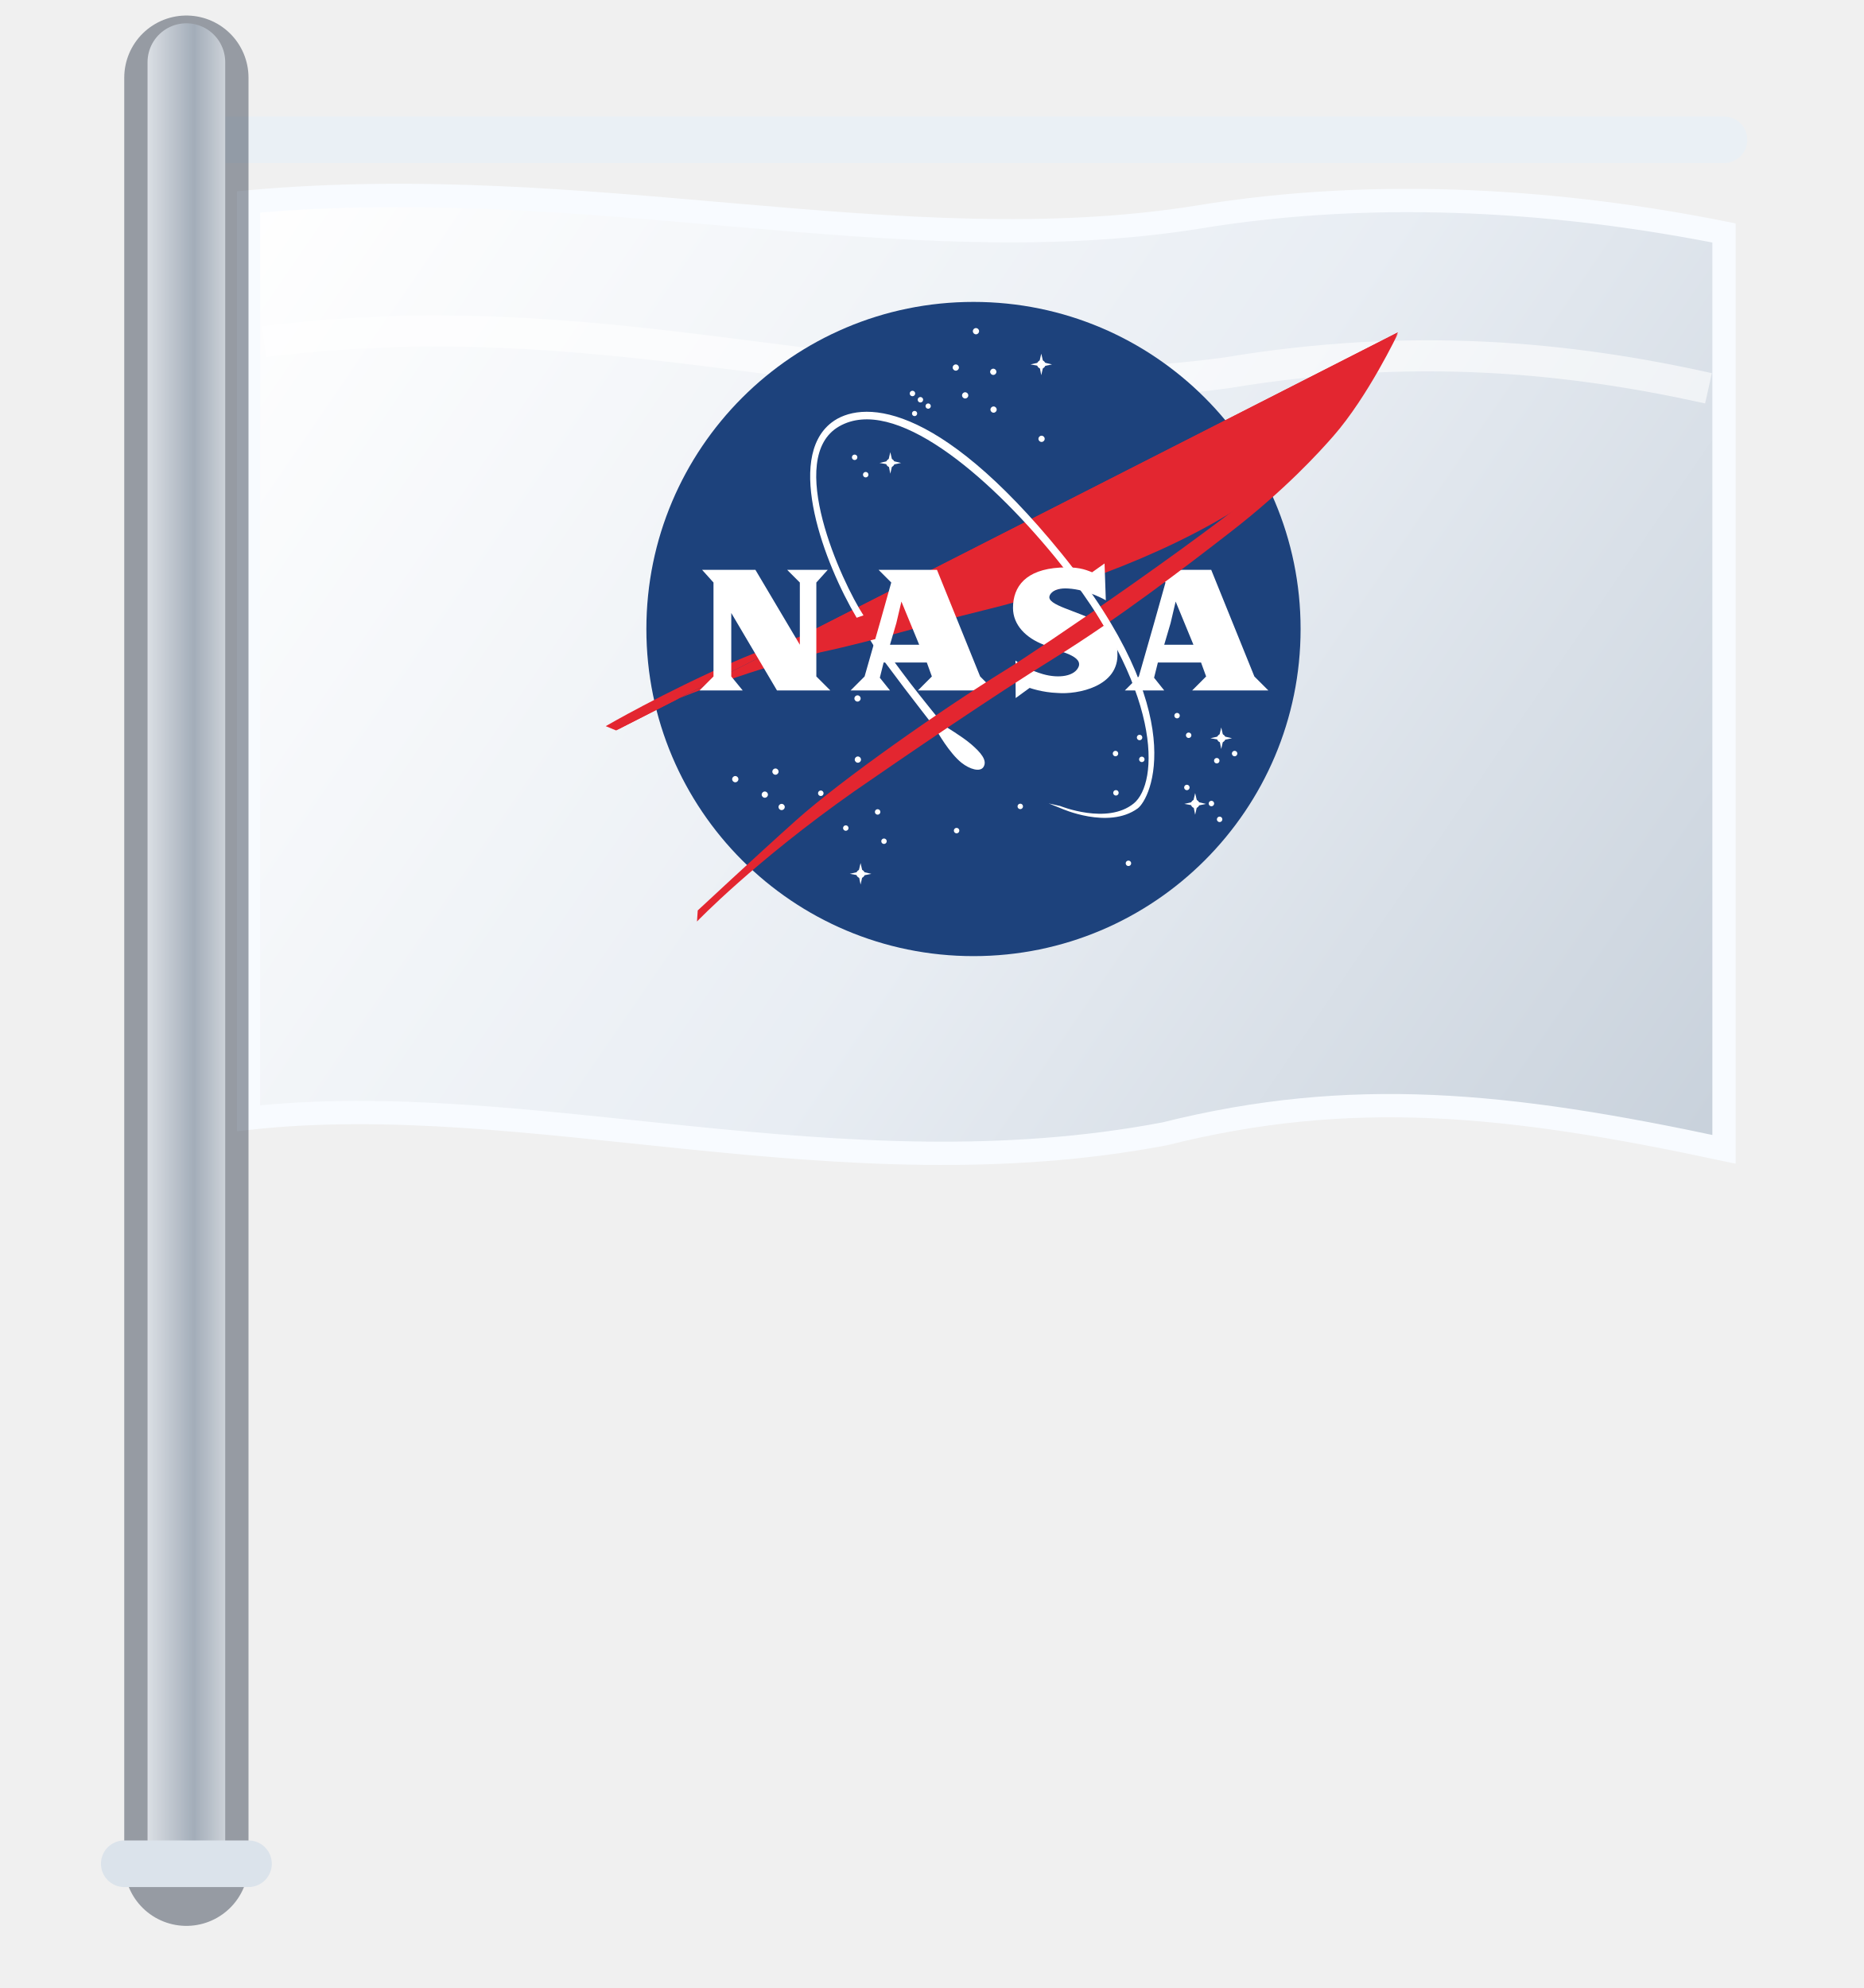
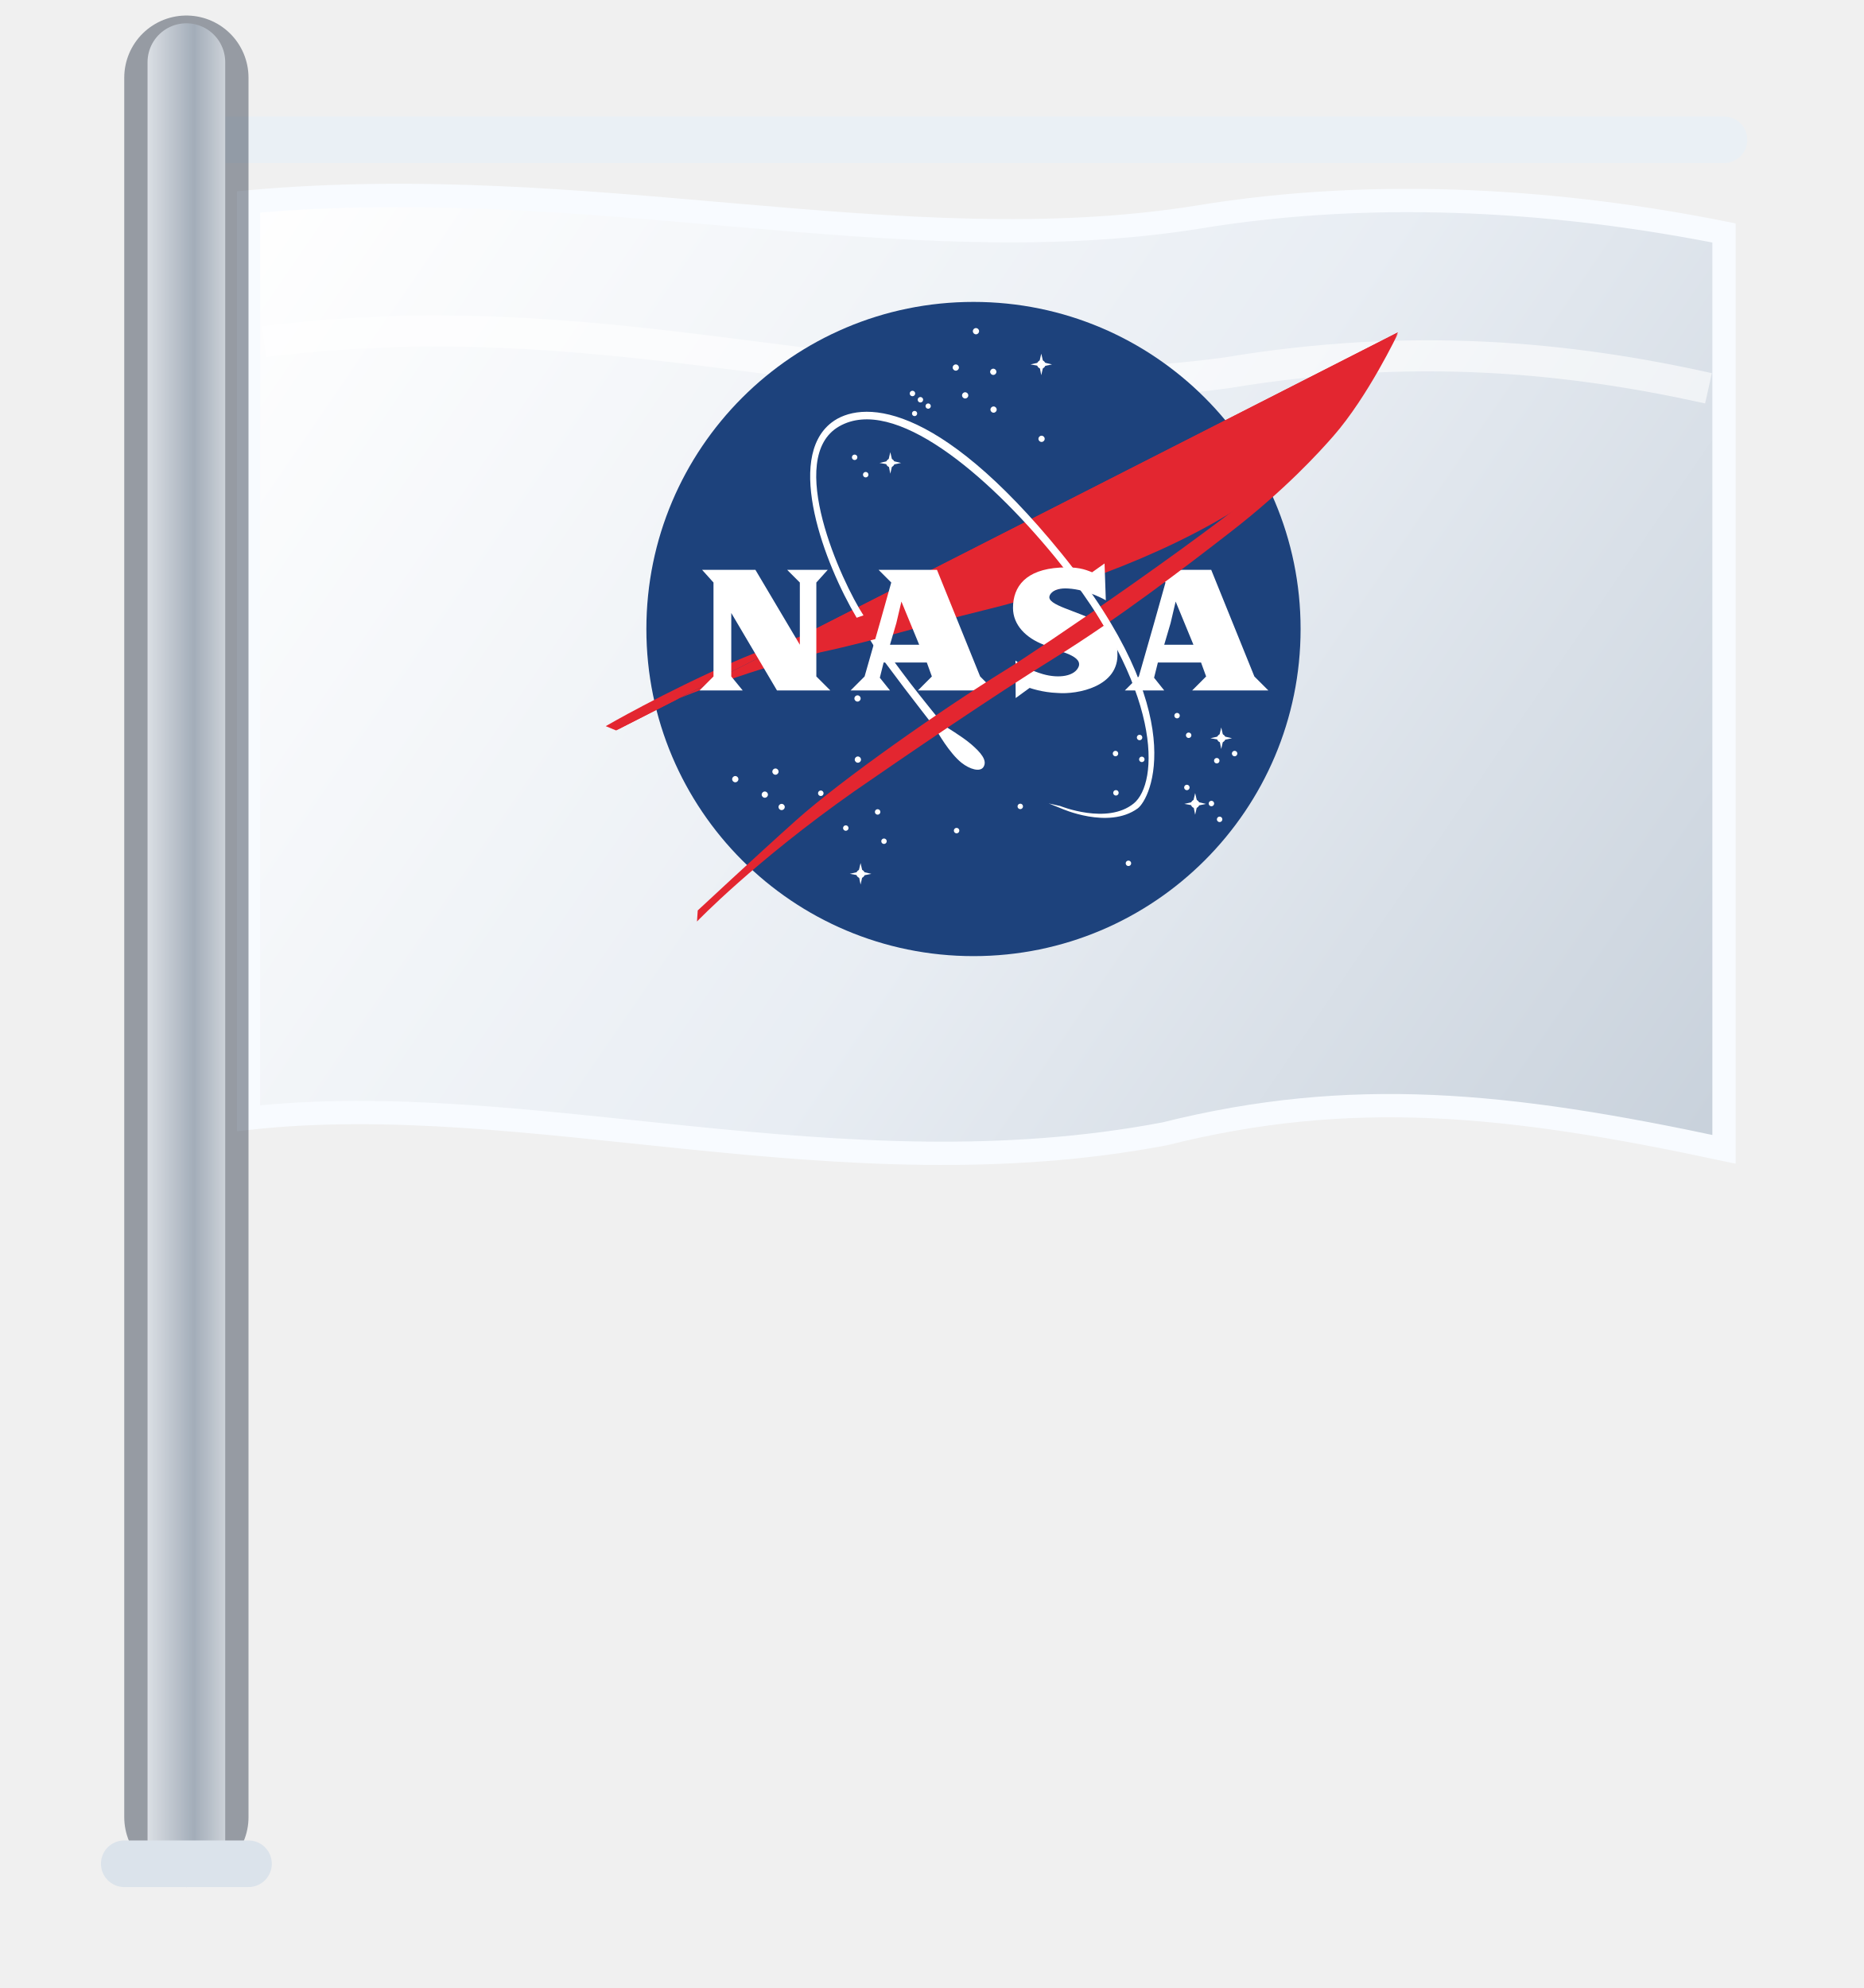
<svg xmlns="http://www.w3.org/2000/svg" viewBox="0 0 120 128" fill="none">
  <defs>
    <linearGradient id="cloth" x1="16" y1="12" x2="108" y2="75" gradientUnits="userSpaceOnUse">
      <stop stop-color="#fff" />
      <stop offset=".56" stop-color="#e8edf3" />
      <stop offset="1" stop-color="#c9d2dc" />
    </linearGradient>
    <linearGradient id="pole" x1="8" y1="0" x2="17" y2="0" gradientUnits="userSpaceOnUse">
      <stop stop-color="#f7f8fa" />
      <stop offset=".5" stop-color="#a3adb9" />
      <stop offset="1" stop-color="#fff" />
    </linearGradient>
  </defs>
  <path d="M13 9h98" stroke="#eaf0f5" stroke-width="3" stroke-linecap="round" />
  <path d="M16 13C38 11 58 17 77 14c12-2 24-1 34 1v59c-14-3-24-4-36-1-21 4-41-3-59-1V13Z" fill="url(#cloth)" stroke="#f8fbff" stroke-width="1.5" />
  <path d="M17 22c24-3 40 5 62 2 12-2 22-1 31 1" stroke="#fff" stroke-opacity=".6" stroke-width="2" />
  <svg x="39" y="18" width="51" height="45" viewBox="0 0 1523.643 1258.418">
    <path fill="#1D427C" d="M78.174,629.199C78.174,281.699,359.873,0,707.373,0c347.5,0,629.2,281.699,629.2,629.199 s-281.699,629.219-629.2,629.219C359.873,1258.418,78.174,976.699,78.174,629.199" />
    <path fill="#FFFFFF" d="M706.143,56.338c0-3.32,2.676-5.996,5.996-5.996s5.996,2.676,5.996,5.996s-2.676,5.996-5.996,5.996 S706.143,59.658,706.143,56.338" />
    <path fill="#FFFFFF" d="M739.434,134.453c0-3.311,2.705-6.016,6.025-6.016s5.996,2.705,5.996,6.016c0,3.32-2.676,6.006-5.996,6.006 S739.434,137.773,739.434,134.453" />
    <path fill="#FFFFFF" d="M667.334,126.26c0-3.32,2.705-6.006,6.025-6.006c3.301,0,5.996,2.686,5.996,6.006s-2.695,6.016-5.996,6.016 C670.039,132.275,667.334,129.58,667.334,126.26" />
    <path fill="#FFFFFF" d="M685.381,179.795c0-3.32,2.676-5.996,5.996-5.996s5.996,2.676,5.996,5.996s-2.676,6.006-5.996,6.006 S685.381,183.115,685.381,179.795" />
    <path fill="#FFFFFF" d="M740,207.1c0-3.301,2.676-6.006,5.996-6.006s6.025,2.705,6.025,6.006c0,3.34-2.705,6.016-6.025,6.016 S740,210.439,740,207.1" />
    <path fill="#FFFFFF" d="M832.295,263.379c0-3.32,2.705-6.025,6.025-6.025s6.016,2.705,6.016,6.025s-2.695,5.996-6.016,5.996 S832.295,266.699,832.295,263.379" />
    <path fill="#FFFFFF" d="M584.717,176.182c0-2.9,2.363-5.264,5.264-5.264s5.254,2.363,5.254,5.264s-2.354,5.254-5.254,5.254 S584.717,179.082,584.717,176.182" />
    <path fill="#FFFFFF" d="M600.039,188.193c0-2.871,2.354-5.234,5.264-5.234c2.871,0,5.234,2.363,5.234,5.234 c0,2.9-2.363,5.264-5.234,5.264C602.393,193.457,600.039,191.094,600.039,188.193" />
    <path fill="#FFFFFF" d="M615.117,200.4c0-2.822,2.275-5.098,5.078-5.098s5.088,2.275,5.088,5.098c0,2.793-2.285,5.078-5.088,5.078 S615.117,203.193,615.117,200.4" />
    <path fill="#FFFFFF" d="M589.072,214.678c0-2.764,2.246-5,4.98-5c2.764,0,5,2.236,5,5s-2.236,5-5,5 C591.318,219.678,589.072,217.441,589.072,214.678" />
    <polyline fill="#FFFFFF" points="817.061,120.254 833.857,116.338 837.754,99.541 841.68,116.338 858.477,120.254 841.68,123.76 837.754,140.977 834.258,123.359 817.061,120.254" />
    <path fill="#FFFFFF" d="M829.717,120.254c0-4.434,3.604-8.057,8.037-8.057c4.443,0,8.066,3.623,8.066,8.057 c0,4.443-3.623,8.047-8.066,8.047C833.32,128.301,829.717,124.697,829.717,120.254" />
    <polyline fill="#FFFFFF" points="526.66,309.756 543.457,305.84 547.373,289.033 551.299,305.84 568.096,309.756 551.299,313.281 547.373,330.479 543.877,312.861 526.66,309.756" />
    <path fill="#FFFFFF" d="M539.336,309.756c0-4.434,3.604-8.037,8.037-8.037c4.463,0,8.066,3.604,8.066,8.037 c0,4.463-3.604,8.066-8.066,8.066C542.939,317.822,539.336,314.219,539.336,309.756" />
    <path fill="#FFFFFF" d="M473.516,298.916c0-2.92,2.363-5.254,5.264-5.254s5.254,2.334,5.254,5.254c0,2.9-2.354,5.244-5.254,5.244 S473.516,301.816,473.516,298.916" />
    <path fill="#FFFFFF" d="M494.795,332.334c0-2.9,2.363-5.234,5.264-5.234s5.264,2.334,5.264,5.234s-2.363,5.264-5.264,5.264 S494.795,335.234,494.795,332.334" />
    <path fill="#FFFFFF" d="M243.174,918.037c0-3.32,2.705-6.016,6.006-6.016c3.32,0,6.016,2.695,6.016,6.016s-2.695,6.006-6.016,6.006 C245.879,924.043,243.174,921.357,243.174,918.037" />
    <path fill="#FFFFFF" d="M478.32,762.822c0-3.32,2.676-6.025,5.996-6.025s6.025,2.705,6.025,6.025s-2.705,5.996-6.025,5.996 S478.32,766.143,478.32,762.822" />
    <path fill="#FFFFFF" d="M320.459,903.516c0-3.32,2.676-6.016,5.996-6.016s6.025,2.695,6.025,6.016c0,3.301-2.705,6.006-6.025,6.006 S320.459,906.816,320.459,903.516" />
    <path fill="#FFFFFF" d="M299.98,947.754c0-3.32,2.695-5.996,5.996-5.996c3.34,0,6.025,2.676,6.025,5.996s-2.686,6.025-6.025,6.025 C302.676,953.779,299.98,951.074,299.98,947.754" />
    <path fill="#FFFFFF" d="M332.334,971.543c0-3.32,2.705-6.006,6.025-6.006s5.996,2.686,5.996,6.006c0,3.311-2.676,5.996-5.996,5.996 S332.334,974.854,332.334,971.543" />
    <path fill="#FFFFFF" d="M408.359,945.156c0-2.939,2.373-5.322,5.322-5.322c2.939,0,5.313,2.383,5.313,5.322 c0,2.92-2.373,5.303-5.313,5.303C410.732,950.459,408.359,948.076,408.359,945.156" />
    <path fill="#FFFFFF" d="M478.975,880.4c0-3.32,2.686-6.025,6.006-6.025s6.016,2.705,6.016,6.025c0,3.301-2.695,5.996-6.016,5.996 S478.975,883.701,478.975,880.4" />
    <polyline fill="#FFFFFF" points="469.434,1100.117 486.24,1096.201 490.156,1079.395 494.072,1096.201 510.879,1100.117 494.072,1103.613 490.156,1120.84 486.66,1103.223 469.434,1100.117" />
    <path fill="#FFFFFF" d="M482.119,1100.117c0-4.443,3.594-8.037,8.037-8.037c4.463,0,8.057,3.594,8.057,8.037 s-3.594,8.057-8.057,8.057C485.713,1108.174,482.119,1104.561,482.119,1100.117" />
    <path fill="#FFFFFF" d="M456.494,1012.1c0-2.9,2.344-5.264,5.264-5.264c2.9,0,5.244,2.363,5.244,5.264s-2.344,5.234-5.244,5.234 C458.838,1017.334,456.494,1015,456.494,1012.1" />
    <path fill="#FFFFFF" d="M529.98,1037.422c0-2.92,2.354-5.264,5.254-5.264s5.264,2.344,5.264,5.264c0,2.9-2.363,5.234-5.264,5.234 S529.98,1040.322,529.98,1037.422" />
    <path fill="#FFFFFF" d="M517.734,981.055c0-2.9,2.344-5.254,5.264-5.254c2.9,0,5.264,2.354,5.264,5.254s-2.363,5.264-5.264,5.264 C520.078,986.318,517.734,983.955,517.734,981.055" />
    <path fill="#FFFFFF" d="M669.619,1017.002c0-2.9,2.363-5.264,5.254-5.264c2.91,0,5.264,2.363,5.264,5.264s-2.354,5.234-5.264,5.234 C671.982,1022.236,669.619,1019.902,669.619,1017.002" />
    <path fill="#FFFFFF" d="M792.1,970.439c0-2.9,2.363-5.264,5.273-5.264s5.244,2.363,5.244,5.264s-2.334,5.254-5.244,5.254 S792.1,973.34,792.1,970.439" />
    <polyline fill="#FFFFFF" points="1163.174,839.297 1179.981,835.381 1183.897,818.574 1187.823,835.381 1204.62,839.297 1187.823,842.822 1183.897,860.02 1180.401,842.402 1163.174,839.297" />
    <path fill="#FFFFFF" d="M1175.86,839.297c0-4.443,3.604-8.037,8.037-8.037c4.463,0,8.066,3.594,8.066,8.037 s-3.604,8.057-8.066,8.057C1179.463,847.354,1175.86,843.74,1175.86,839.297" />
    <path fill="#FFFFFF" d="M1025.899,879.941c0-2.9,2.363-5.264,5.264-5.264c2.891,0,5.254,2.363,5.254,5.264s-2.363,5.254-5.254,5.254 C1028.262,885.195,1025.899,882.842,1025.899,879.941" />
    <path fill="#FFFFFF" d="M976.124,944.297c0-2.9,2.354-5.254,5.254-5.254s5.264,2.354,5.264,5.254s-2.363,5.264-5.264,5.264 S976.124,947.197,976.124,944.297" />
    <path fill="#FFFFFF" d="M975.284,868.779c0-2.9,2.334-5.264,5.234-5.264c2.92,0,5.264,2.363,5.264,5.264s-2.344,5.254-5.264,5.254 C977.618,874.033,975.284,871.68,975.284,868.779" />
    <path fill="#FFFFFF" d="M1000.157,1079.883c0-2.9,2.363-5.244,5.264-5.244s5.254,2.344,5.254,5.244c0,2.91-2.354,5.273-5.254,5.273 S1000.157,1082.793,1000.157,1079.883" />
    <path fill="#FFFFFF" d="M1175.557,995.322c0-2.9,2.363-5.264,5.283-5.264c2.9,0,5.234,2.363,5.234,5.264s-2.334,5.254-5.234,5.254 C1177.92,1000.576,1175.557,998.223,1175.557,995.322" />
    <path fill="#FFFFFF" d="M1021.602,837.881c0-2.9,2.354-5.264,5.254-5.264c2.92,0,5.264,2.363,5.264,5.264s-2.344,5.254-5.264,5.254 C1023.956,843.135,1021.602,840.781,1021.602,837.881" />
    <path fill="#FFFFFF" d="M1159.776,964.902c0-2.9,2.344-5.264,5.244-5.264s5.264,2.363,5.264,5.264c0,2.891-2.363,5.254-5.264,5.254 S1159.776,967.793,1159.776,964.902" />
    <path fill="#FFFFFF" d="M1112.579,933.994c0-2.9,2.344-5.254,5.244-5.254c2.891,0,5.254,2.354,5.254,5.254s-2.363,5.264-5.254,5.264 C1114.922,939.258,1112.579,936.895,1112.579,933.994" />
    <path fill="#FFFFFF" d="M1170.059,882.52c0-2.9,2.363-5.264,5.264-5.264c2.891,0,5.254,2.363,5.254,5.264s-2.363,5.234-5.254,5.234 C1172.422,887.754,1170.059,885.42,1170.059,882.52" />
    <path fill="#FFFFFF" d="M1204.395,868.779c0-2.9,2.363-5.264,5.264-5.264s5.234,2.363,5.234,5.264s-2.334,5.254-5.234,5.254 S1204.395,871.68,1204.395,868.779" />
    <path fill="#FFFFFF" d="M1115.997,833.594c0-2.9,2.363-5.254,5.264-5.254s5.254,2.354,5.254,5.254s-2.354,5.264-5.254,5.264 S1115.997,836.494,1115.997,833.594" />
    <path fill="#FFFFFF" d="M1093.702,795.84c0-2.92,2.334-5.264,5.254-5.264c2.9,0,5.264,2.344,5.264,5.264 c0,2.9-2.363,5.254-5.264,5.254C1096.036,801.094,1093.702,798.74,1093.702,795.84" />
    <path fill="#FFFFFF" d="M512.559,632.578l21.982,31.738c0,0,31.24,43.037,51.934,69.98c20.283,26.377,53.086,66.777,53.086,66.777 l12.48,14.824c0,0,33.193,19.863,50.215,34.375c19.346,16.504,32.363,31.865,24.297,44.404c-6.572,10.244-26.416,4.238-41.973-8.018 c-23.721-18.701-47.461-61.143-47.461-61.143l-12.227-17.1c0,0-30.791-39.6-50.215-65.156 c-19.639-25.879-49.902-66.729-49.902-66.729l-19.541-31.758L512.559,632.578" />
    <path fill="#E32630" d="M1523.643,58.662c0,0-26.201,50.654-117.227,126.992c-78.037,66.123-216.279,152.041-344.355,210.02 C759.395,532.676,415.039,618.301,248.799,691.182C110.117,752.002,0,816.035,0,816.035l19.834,8.262" />
    <path fill="#E32630" d="M19.834,824.297c0,0,27.1-21.963,95.645-51.299c57.637-24.277,163.018-64.463,298.643-99.238 c106.934-22.764,207.5-54.98,309.951-79.824c207.725-50.361,421.709-137.734,553.106-239.414 c176.318-152.207,246.465-295.859,246.465-295.859" />
    <path fill="#FFFFFF" d="M783.379,588.594c0-41.514,25-73.691,89.98-77.539c33.496-1.953,47.734,3.145,62.198,9.023l23.926-16.943 l2.432,70.82c0,0-34.414-20.479-72.657-22.695c-31.123-1.826-35.361,13.76-35.361,13.76c-7.422,18.555,54.238,28.779,96.124,52.695 c36.377,20.801,34.141,56.807,34.141,56.807c4.072,65.693-77.198,80.918-115.04,77.715c-29.639-0.996-53.721-9.775-53.721-9.775 l-26.885,19.541l-0.361-72.148c11.104,9.043,29.941,19.541,52.705,26.104c30.82,8.877,62.021,4.219,69.082-15.078 c7.041-23.018-48.623-30.059-68.027-41.699C808.594,646.318,783.379,621.738,783.379,588.594" />
    <polyline fill="#FFFFFF" points="549.199,539.775 524.775,515.342 637.119,515.342 720.156,720.479 747.021,747.354 600.479,747.354 627.334,720.479 617.578,693.613 534.541,693.613 527.217,722.939 546.758,747.354 471.035,747.354 497.9,720.479 527.217,617.92 558.955,617.92 546.758,659.434 602.92,659.434 568.74,576.396 558.955,617.92 527.217,617.92" />
    <polyline fill="#FFFFFF" points="1076.719,539.775 1052.295,515.342 1164.639,515.342 1247.657,720.479 1274.522,747.354 1127.999,747.354 1154.854,720.479 1145.079,693.613 1062.061,693.613 1054.737,722.939 1074.258,747.354 998.555,747.354 1025.42,720.479 1054.737,617.92 1086.475,617.92 1074.258,659.434 1130.44,659.434 1096.241,576.396 1086.475,617.92 1054.737,617.92" />
    <path fill="#E32630" d="M1523.643,61.094c0,0-156.445,208.926-187.07,235.889" />
    <path fill="#E32630" d="M1336.573,296.982c-158.252,139.238-510.293,375.752-566.094,410.176 c-127.744,78.799-317.656,212.52-403.965,289.639c-76.992,68.818-189.551,173.74-189.551,173.74l-1.426,21.299 c0,0,110.195-115.156,302.08-250.117c95.459-66.104,268.701-184.541,385.664-256.836 c121.817-75.283,252.061-175.146,339.659-243.145c104.58-81.182,168.975-152.041,196.738-183.74 c66.816-76.338,123.965-196.904,123.965-196.904" />
    <path fill="#FFFFFF" d="M482.637,607.539c-61.777-103.896-138.154-306.182-48.223-375.479 c54.229-41.807,198.906-47.539,442.061,251.582c251.163,308.936,172.266,472.314,146.504,490.84c-56.445,40.615-146.524,0-146.524,0 l-24.434-9.766l21.992,4.883c0,0,90.586,36.777,141.641-4.883c47.52-38.76,58.604-217.363-151.417-473.799 c-130.879-159.805-310.02-311.777-415.186-251.543c-105.234,60.303,5.146,299.824,46.709,363.584L482.637,607.539" />
    <polyline fill="#FFFFFF" points="944.815,600.82 959.483,625.234 966.817,620.361 952.159,593.496 944.815,600.82" />
    <polyline fill="#FFFFFF" points="373.359,659.434 373.359,539.775 348.936,515.342 427.08,515.342 405.098,539.775 405.098,720.479 431.982,747.354 329.395,747.354 241.475,598.379 241.475,720.479 263.457,747.354 180.42,747.354 207.275,720.479 207.275,539.775 185.303,515.342 287.881,515.342 373.359,659.434" />
    <polyline fill="#FFFFFF" points="1112.92,965.615 1129.795,961.68 1133.741,944.795 1137.676,961.68 1154.561,965.615 1137.676,969.141 1133.741,986.436 1130.215,968.74 1112.92,965.615" />
    <path fill="#FFFFFF" d="M1125.655,965.615c0-4.453,3.623-8.076,8.086-8.076c4.453,0,8.076,3.623,8.076,8.076 c0,4.463-3.623,8.086-8.076,8.086C1129.278,973.701,1125.655,970.078,1125.655,965.615" />
  </svg>
-   <path d="M12 5v115" stroke="#293545" stroke-opacity=".45" stroke-width="8" stroke-linecap="round" />
+   <path d="M12 5v112" stroke="#293545" stroke-opacity=".45" stroke-width="8" stroke-linecap="round" />
  <path d="M12 4v115" stroke="url(#pole)" stroke-width="5" stroke-linecap="round" />
  <path d="M8 120h8" stroke="#dbe3eb" stroke-width="3" stroke-linecap="round" />
</svg>
